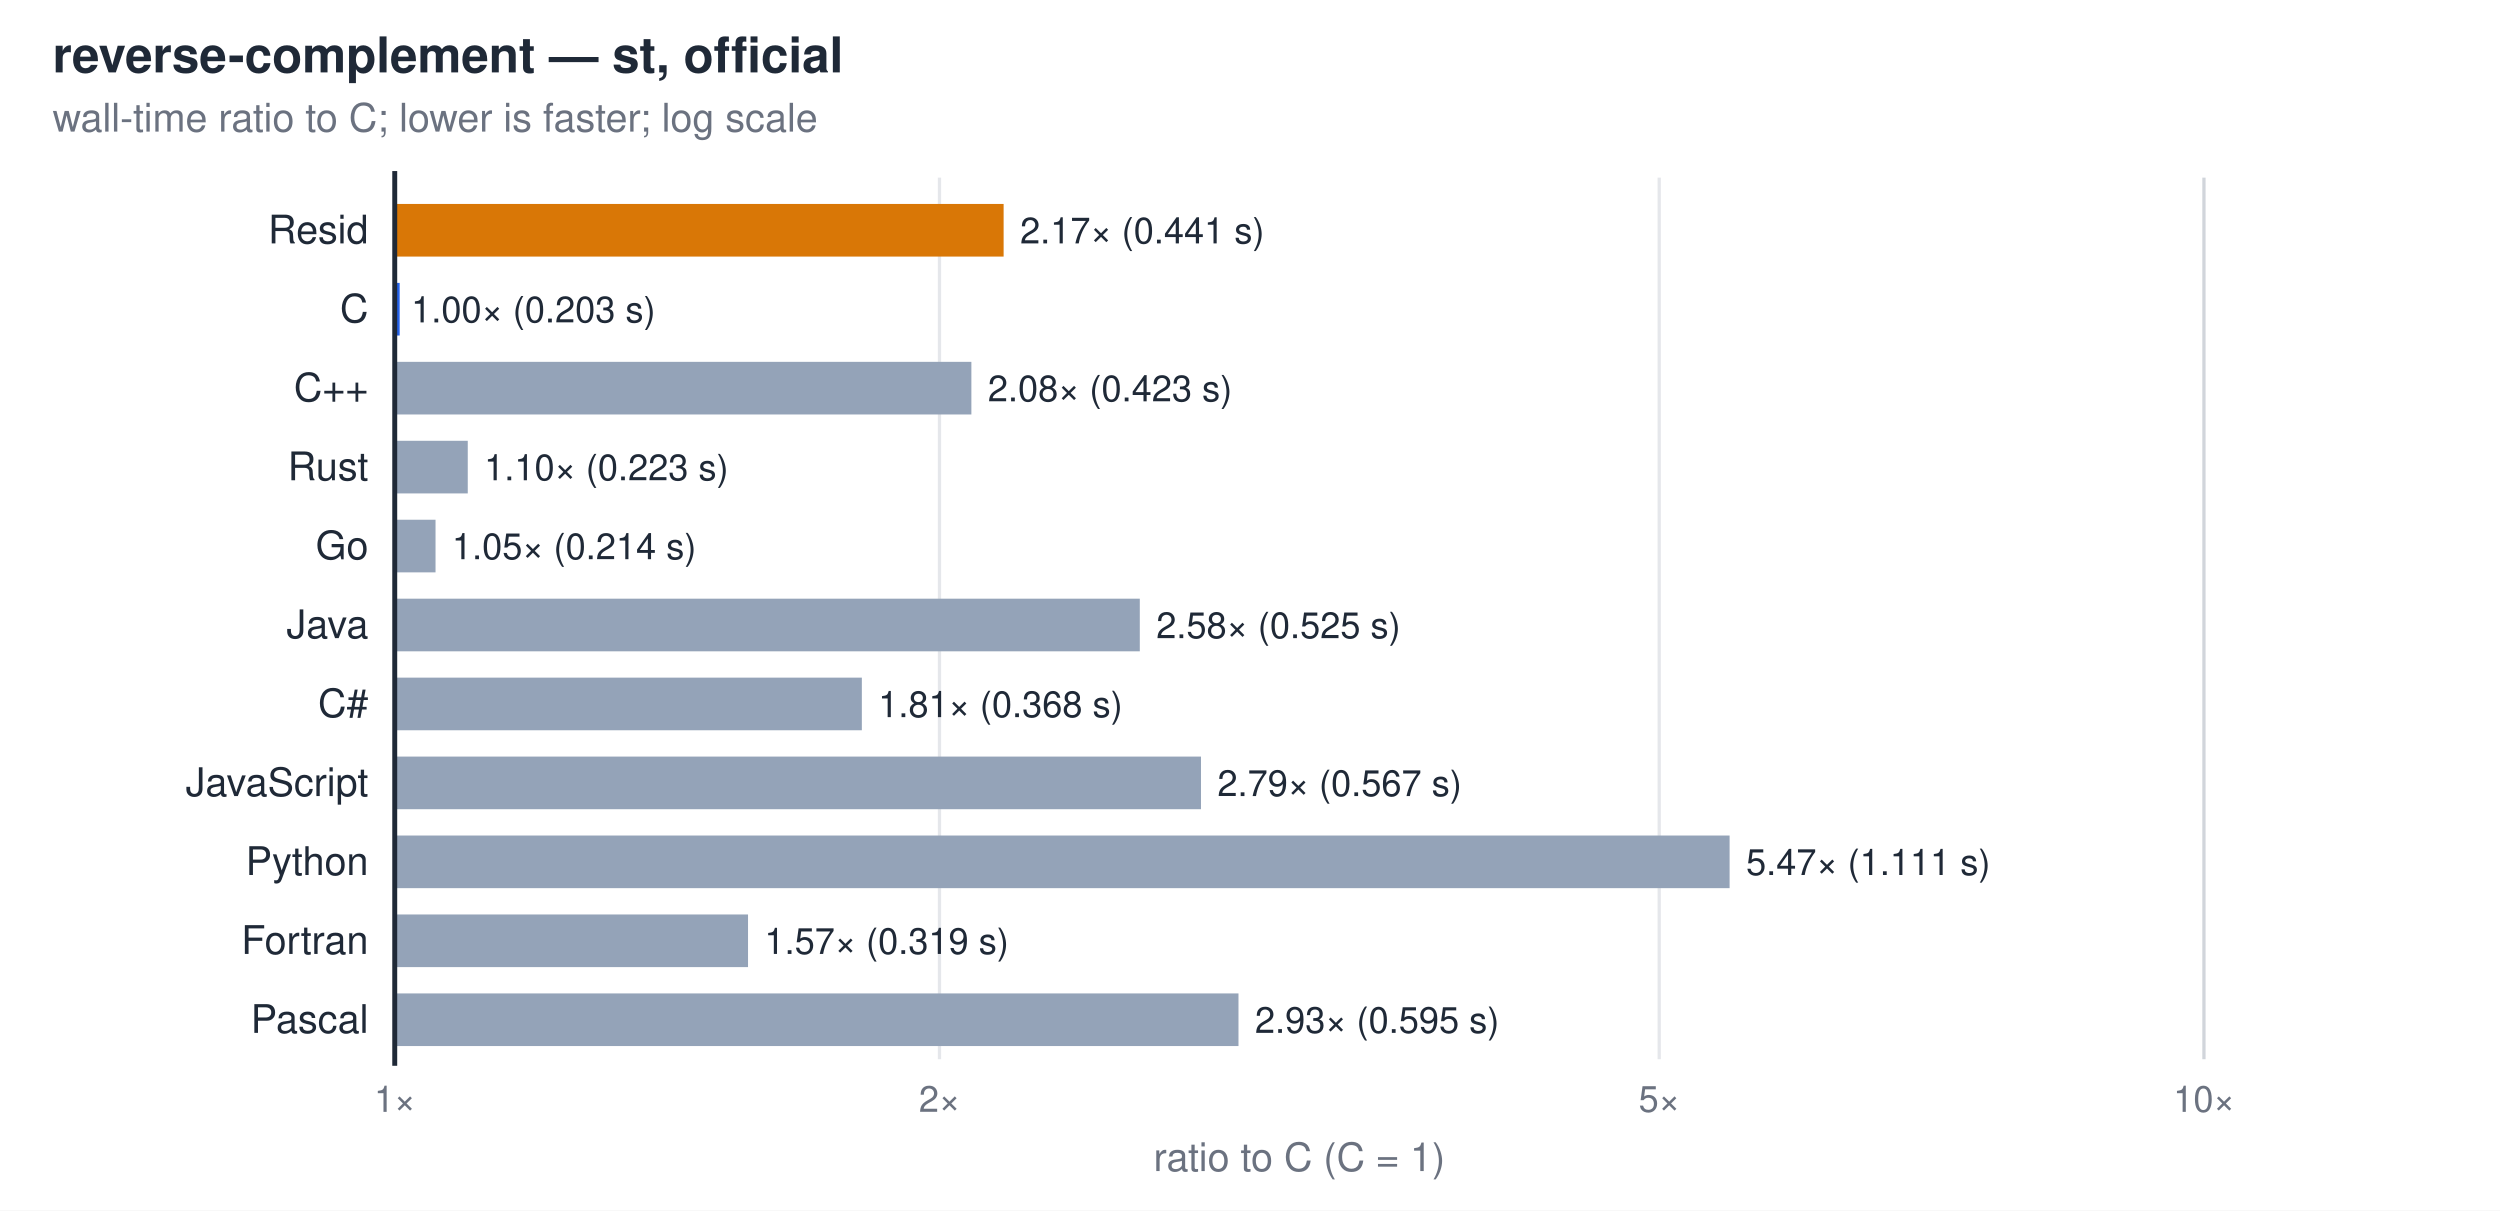
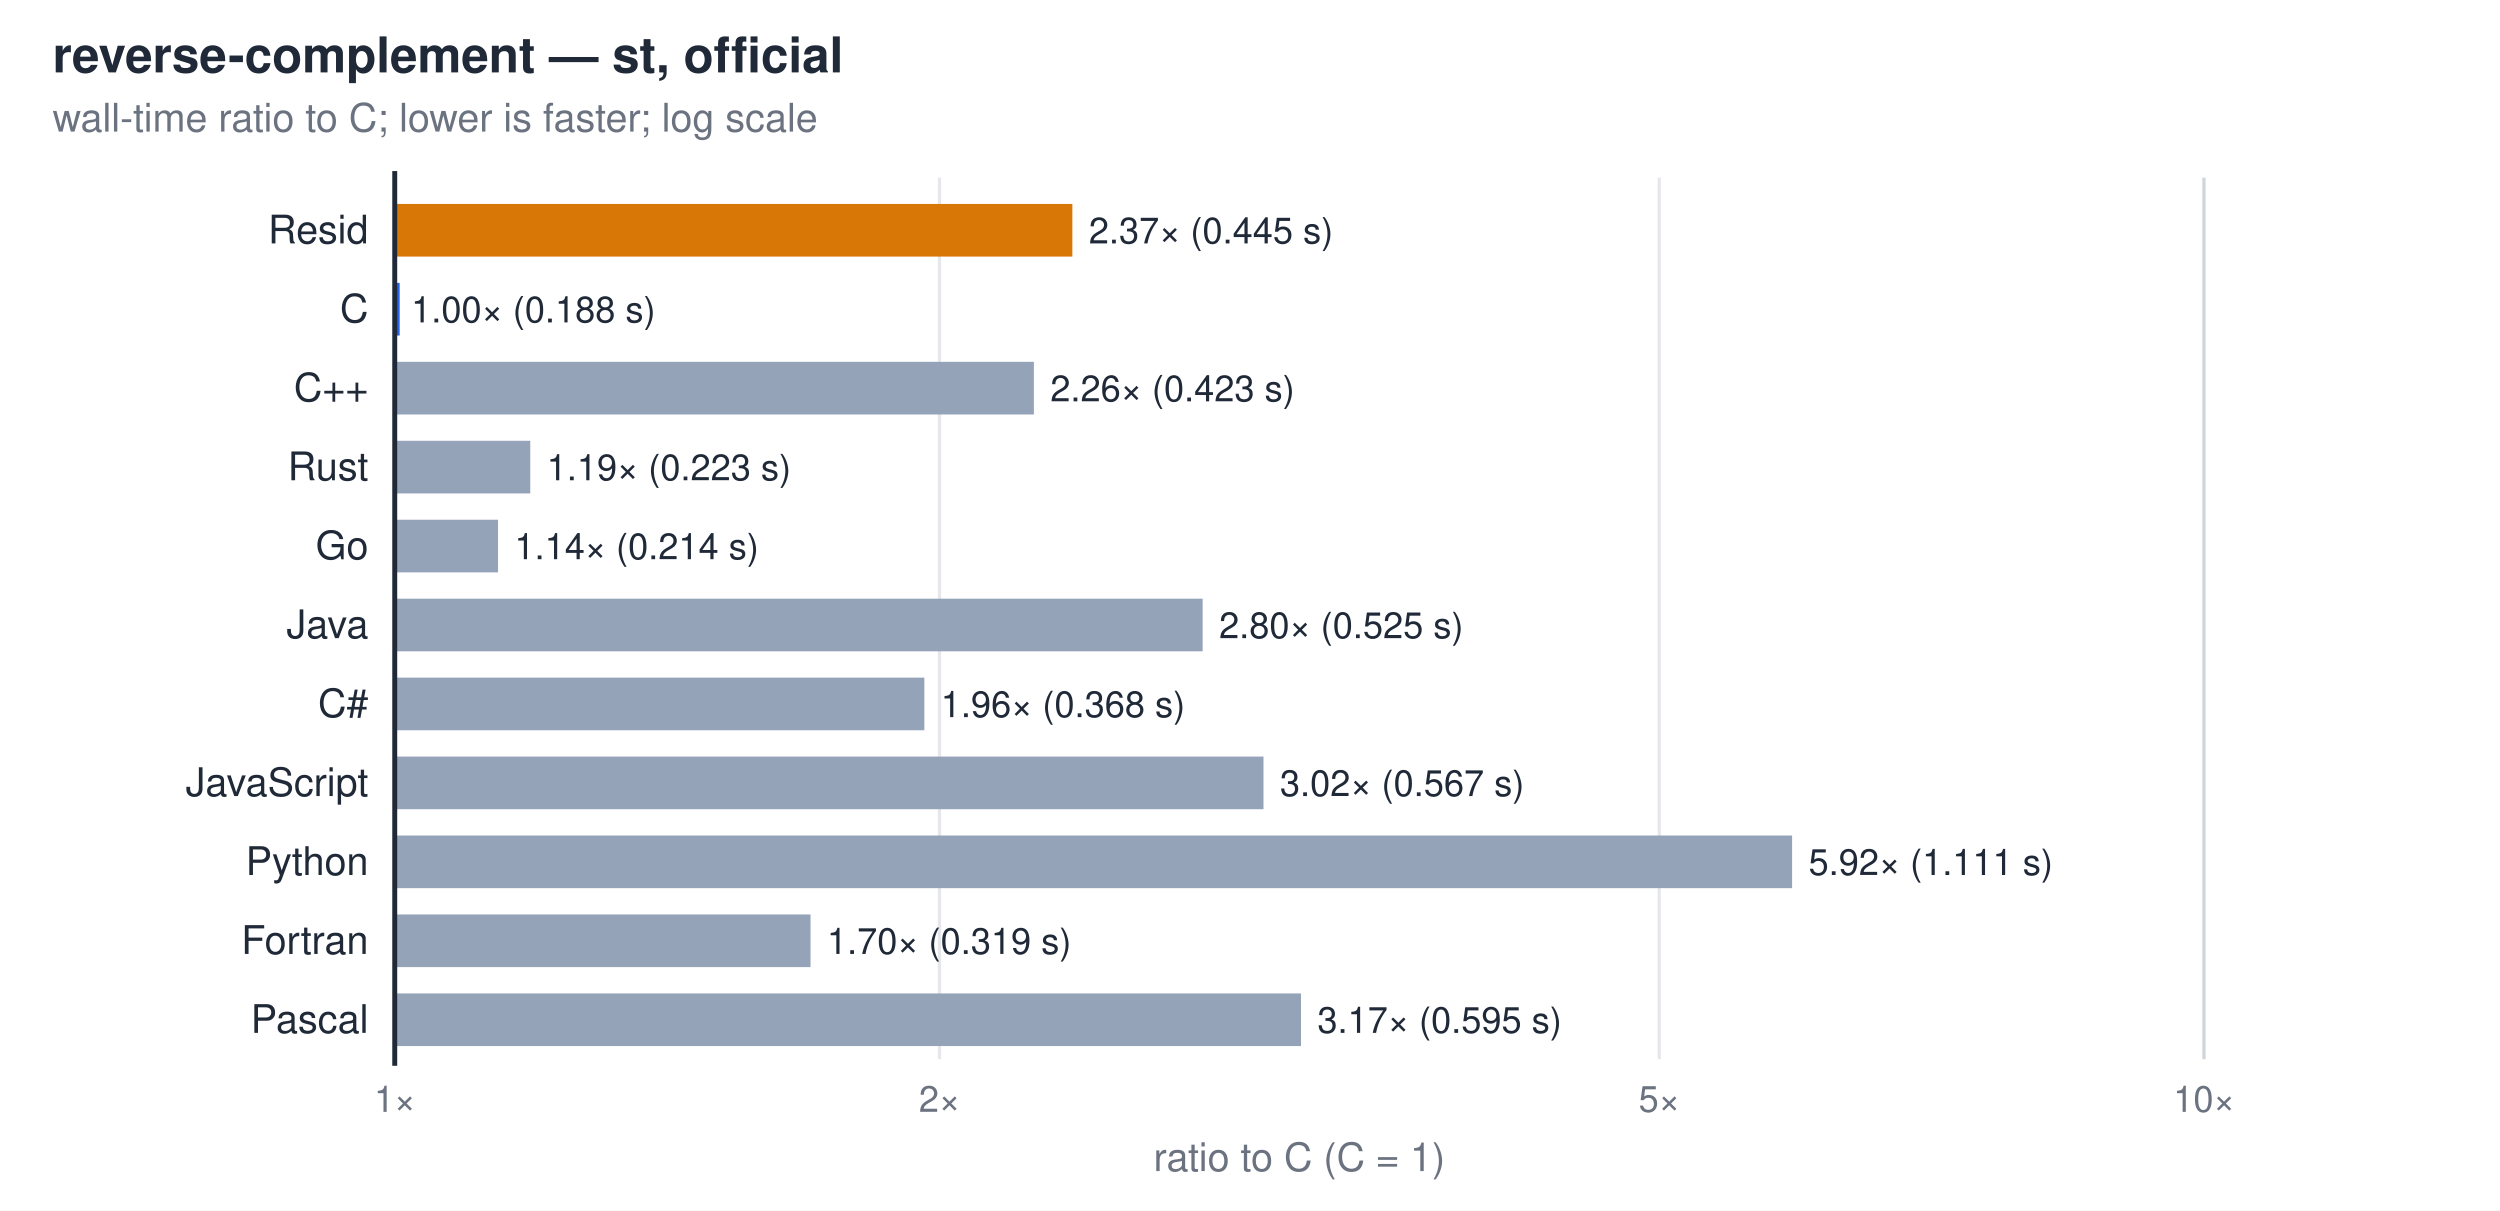
<svg xmlns="http://www.w3.org/2000/svg" width="760" height="368" viewBox="0 0 760 368" font-family="Helvetica, Arial, sans-serif" font-size="12">
  <rect x="0" y="0" width="760" height="368" fill="#ffffff" />
  <text x="16" y="22" font-size="15" font-weight="bold" fill="#1f2937">reverse-complement — st, official</text>
  <text x="16" y="40" fill="#6b7280">wall-time ratio to C; lower is faster; log scale</text>
  <line x1="120.0" y1="54" x2="120.0" y2="322" stroke="#d1d5db" stroke-width="1" />
  <text x="120.0" y="338" text-anchor="middle" fill="#6b7280" font-size="11">1×</text>
  <line x1="285.6" y1="54" x2="285.6" y2="322" stroke="#e5e7eb" stroke-width="1" />
  <text x="285.6" y="338" text-anchor="middle" fill="#6b7280" font-size="11">2×</text>
  <line x1="504.4" y1="54" x2="504.4" y2="322" stroke="#e5e7eb" stroke-width="1" />
  <text x="504.4" y="338" text-anchor="middle" fill="#6b7280" font-size="11">5×</text>
  <line x1="670.0" y1="54" x2="670.0" y2="322" stroke="#d1d5db" stroke-width="1" />
  <text x="670.0" y="338" text-anchor="middle" fill="#6b7280" font-size="11">10×</text>
  <text x="112" y="74.0" text-anchor="end" fill="#1f2937">Resid</text>
-   <rect x="120.0" y="62" width="185.1" height="16" fill="#d97706" />
-   <text x="310.1" y="74.0" fill="#1f2937" font-size="11">2.17×  (0.441 s)</text>
+   <rect x="120.0" y="62" width="206.0" height="16" fill="#d97706" />
+   <text x="331.0" y="74.0" fill="#1f2937" font-size="11">2.37×  (0.445 s)</text>
  <text x="112" y="98.0" text-anchor="end" fill="#1f2937">C</text>
  <rect x="120.0" y="86" width="1.5" height="16" fill="#2563eb" />
-   <text x="125.0" y="98.0" fill="#1f2937" font-size="11">1.00×  (0.203 s)</text>
+   <text x="125.0" y="98.0" fill="#1f2937" font-size="11">1.00×  (0.188 s)</text>
  <text x="112" y="122.0" text-anchor="end" fill="#1f2937">C++</text>
-   <rect x="120.0" y="110" width="175.3" height="16" fill="#94a3b8" />
-   <text x="300.3" y="122.0" fill="#1f2937" font-size="11">2.08×  (0.423 s)</text>
+   <rect x="120.0" y="110" width="194.3" height="16" fill="#94a3b8" />
+   <text x="319.3" y="122.0" fill="#1f2937" font-size="11">2.26×  (0.423 s)</text>
  <text x="112" y="146.0" text-anchor="end" fill="#1f2937">Rust</text>
-   <rect x="120.0" y="134" width="22.2" height="16" fill="#94a3b8" />
-   <text x="147.2" y="146.0" fill="#1f2937" font-size="11">1.10×  (0.223 s)</text>
+   <rect x="120.0" y="134" width="41.2" height="16" fill="#94a3b8" />
+   <text x="166.2" y="146.0" fill="#1f2937" font-size="11">1.19×  (0.223 s)</text>
  <text x="112" y="170.0" text-anchor="end" fill="#1f2937">Go</text>
-   <rect x="120.0" y="158" width="12.4" height="16" fill="#94a3b8" />
-   <text x="137.4" y="170.0" fill="#1f2937" font-size="11">1.05×  (0.214 s)</text>
+   <rect x="120.0" y="158" width="31.4" height="16" fill="#94a3b8" />
+   <text x="156.4" y="170.0" fill="#1f2937" font-size="11">1.14×  (0.214 s)</text>
  <text x="112" y="194.0" text-anchor="end" fill="#1f2937">Java</text>
-   <rect x="120.0" y="182" width="226.5" height="16" fill="#94a3b8" />
-   <text x="351.5" y="194.0" fill="#1f2937" font-size="11">2.58×  (0.525 s)</text>
+   <rect x="120.0" y="182" width="245.6" height="16" fill="#94a3b8" />
+   <text x="370.6" y="194.0" fill="#1f2937" font-size="11">2.80×  (0.525 s)</text>
  <text x="112" y="218.0" text-anchor="end" fill="#1f2937">C#</text>
-   <rect x="120.0" y="206" width="142.0" height="16" fill="#94a3b8" />
-   <text x="267.0" y="218.0" fill="#1f2937" font-size="11">1.81×  (0.368 s)</text>
+   <rect x="120.0" y="206" width="161.0" height="16" fill="#94a3b8" />
+   <text x="286.0" y="218.0" fill="#1f2937" font-size="11">1.96×  (0.368 s)</text>
  <text x="112" y="242.0" text-anchor="end" fill="#1f2937">JavaScript</text>
-   <rect x="120.0" y="230" width="245.1" height="16" fill="#94a3b8" />
-   <text x="370.1" y="242.0" fill="#1f2937" font-size="11">2.79×  (0.567 s)</text>
+   <rect x="120.0" y="230" width="264.1" height="16" fill="#94a3b8" />
+   <text x="389.1" y="242.0" fill="#1f2937" font-size="11">3.02×  (0.567 s)</text>
  <text x="112" y="266.0" text-anchor="end" fill="#1f2937">Python</text>
-   <rect x="120.0" y="254" width="405.8" height="16" fill="#94a3b8" />
-   <text x="530.8" y="266.0" fill="#1f2937" font-size="11">5.47×  (1.111 s)</text>
+   <rect x="120.0" y="254" width="424.8" height="16" fill="#94a3b8" />
+   <text x="549.8" y="266.0" fill="#1f2937" font-size="11">5.92×  (1.111 s)</text>
  <text x="112" y="290.0" text-anchor="end" fill="#1f2937">Fortran</text>
-   <rect x="120.0" y="278" width="107.4" height="16" fill="#94a3b8" />
-   <text x="232.4" y="290.0" fill="#1f2937" font-size="11">1.57×  (0.319 s)</text>
+   <rect x="120.0" y="278" width="126.4" height="16" fill="#94a3b8" />
+   <text x="251.4" y="290.0" fill="#1f2937" font-size="11">1.70×  (0.319 s)</text>
  <text x="112" y="314.0" text-anchor="end" fill="#1f2937">Pascal</text>
-   <rect x="120.0" y="302" width="256.5" height="16" fill="#94a3b8" />
-   <text x="381.5" y="314.0" fill="#1f2937" font-size="11">2.93×  (0.595 s)</text>
+   <rect x="120.0" y="302" width="275.5" height="16" fill="#94a3b8" />
+   <text x="400.5" y="314.0" fill="#1f2937" font-size="11">3.17×  (0.595 s)</text>
  <line x1="120.0" y1="52" x2="120.0" y2="324" stroke="#1f2937" stroke-width="1.5" />
  <text x="395.0" y="356" text-anchor="middle" fill="#6b7280">ratio to C (C = 1)</text>
</svg>
